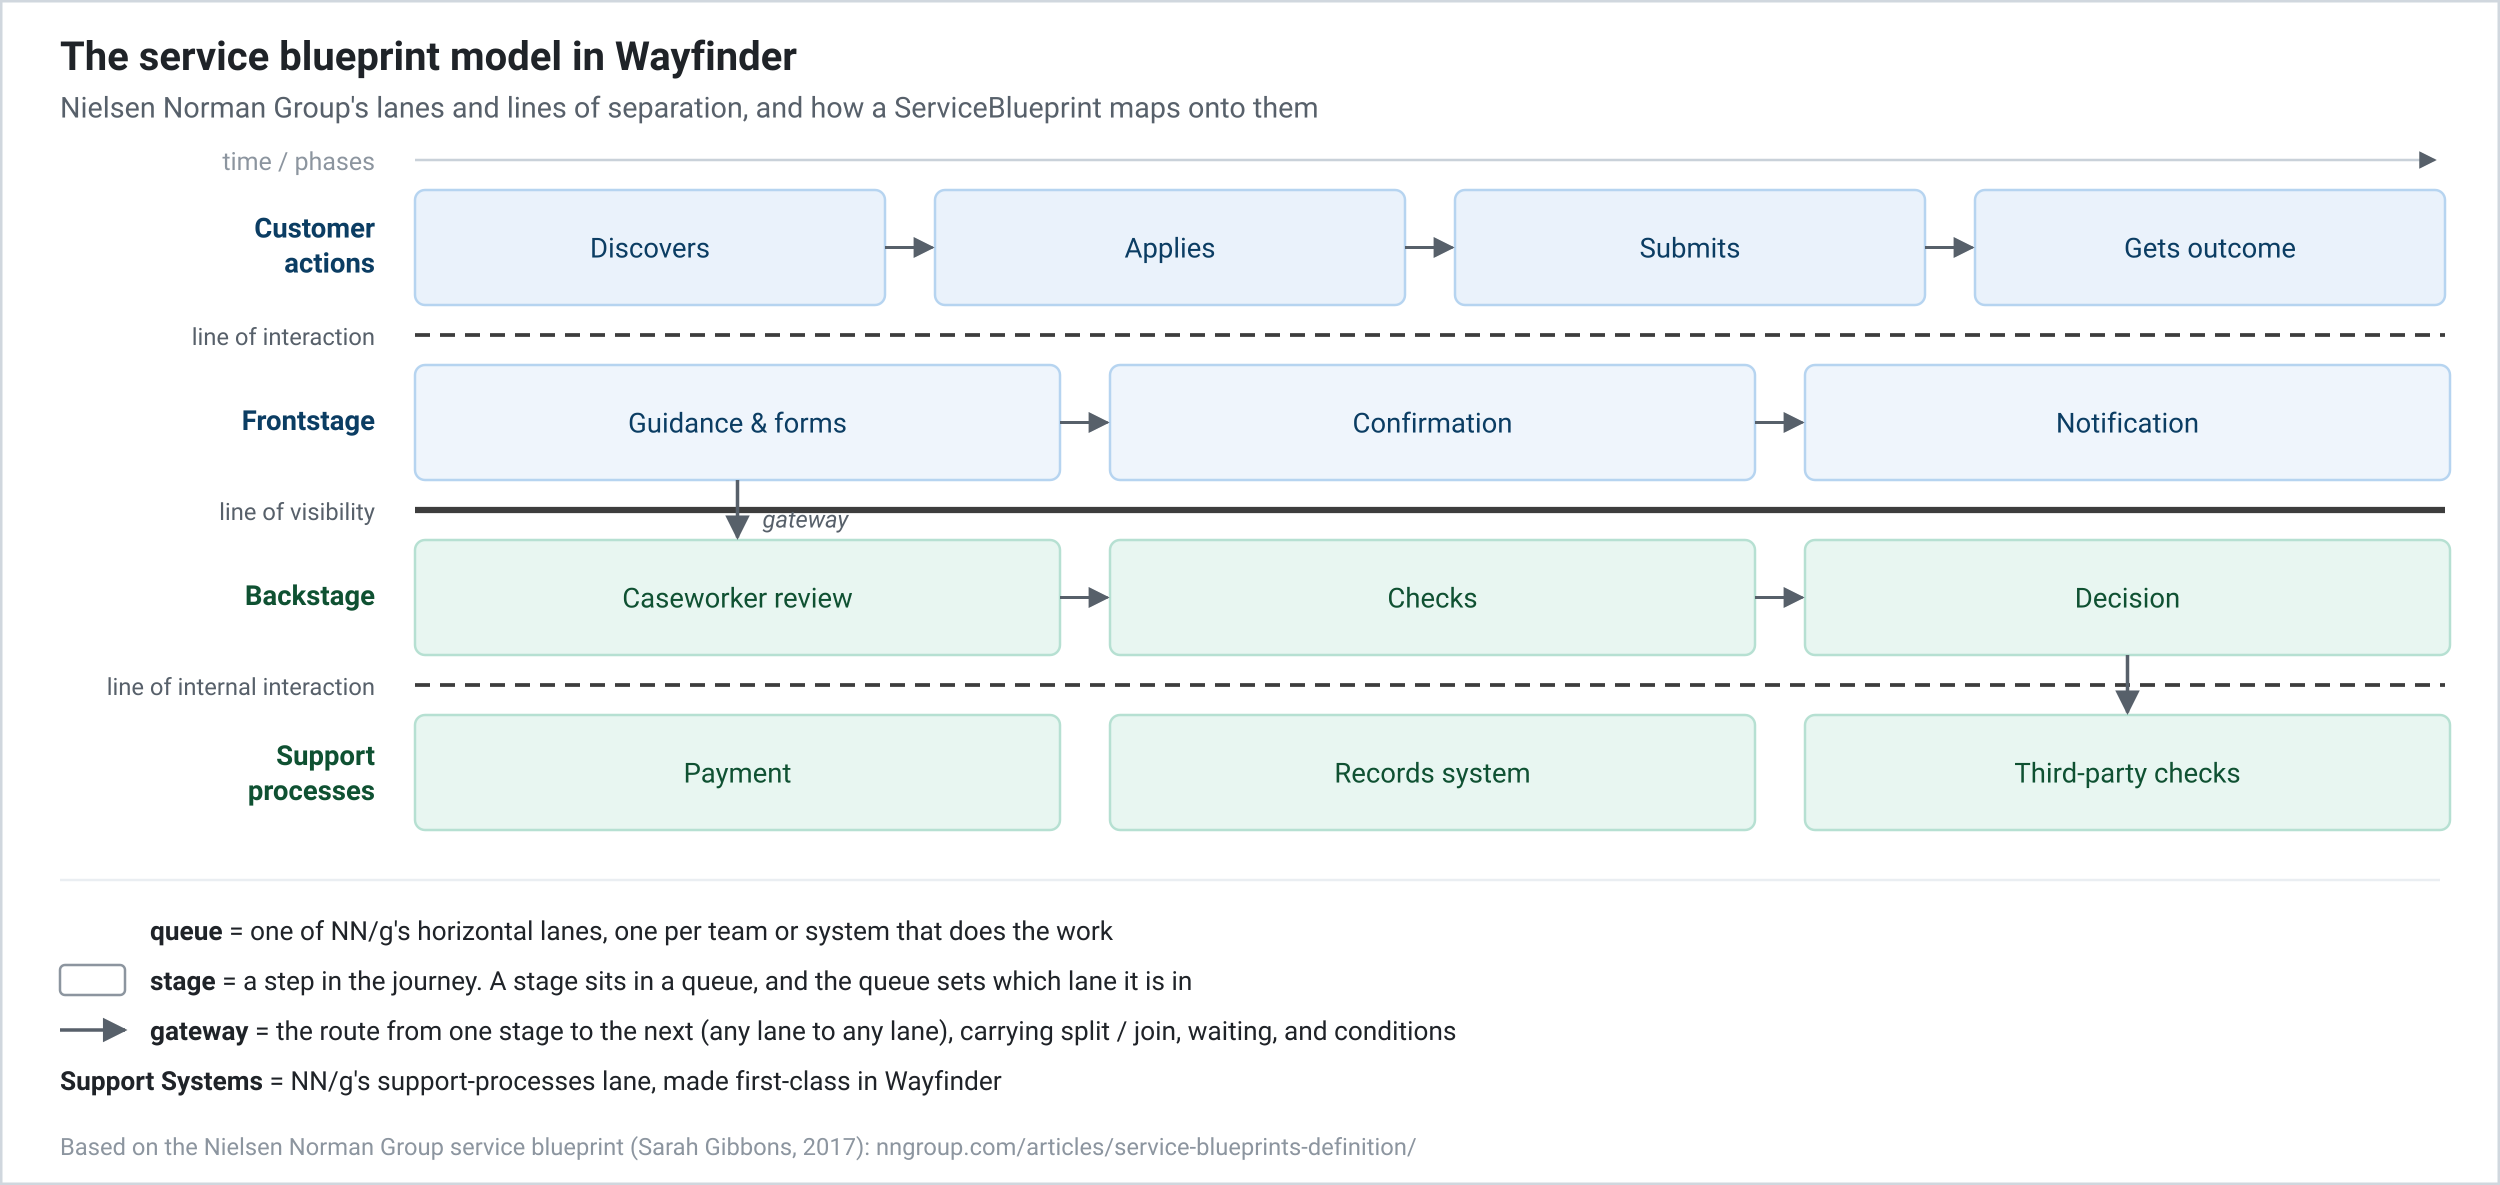
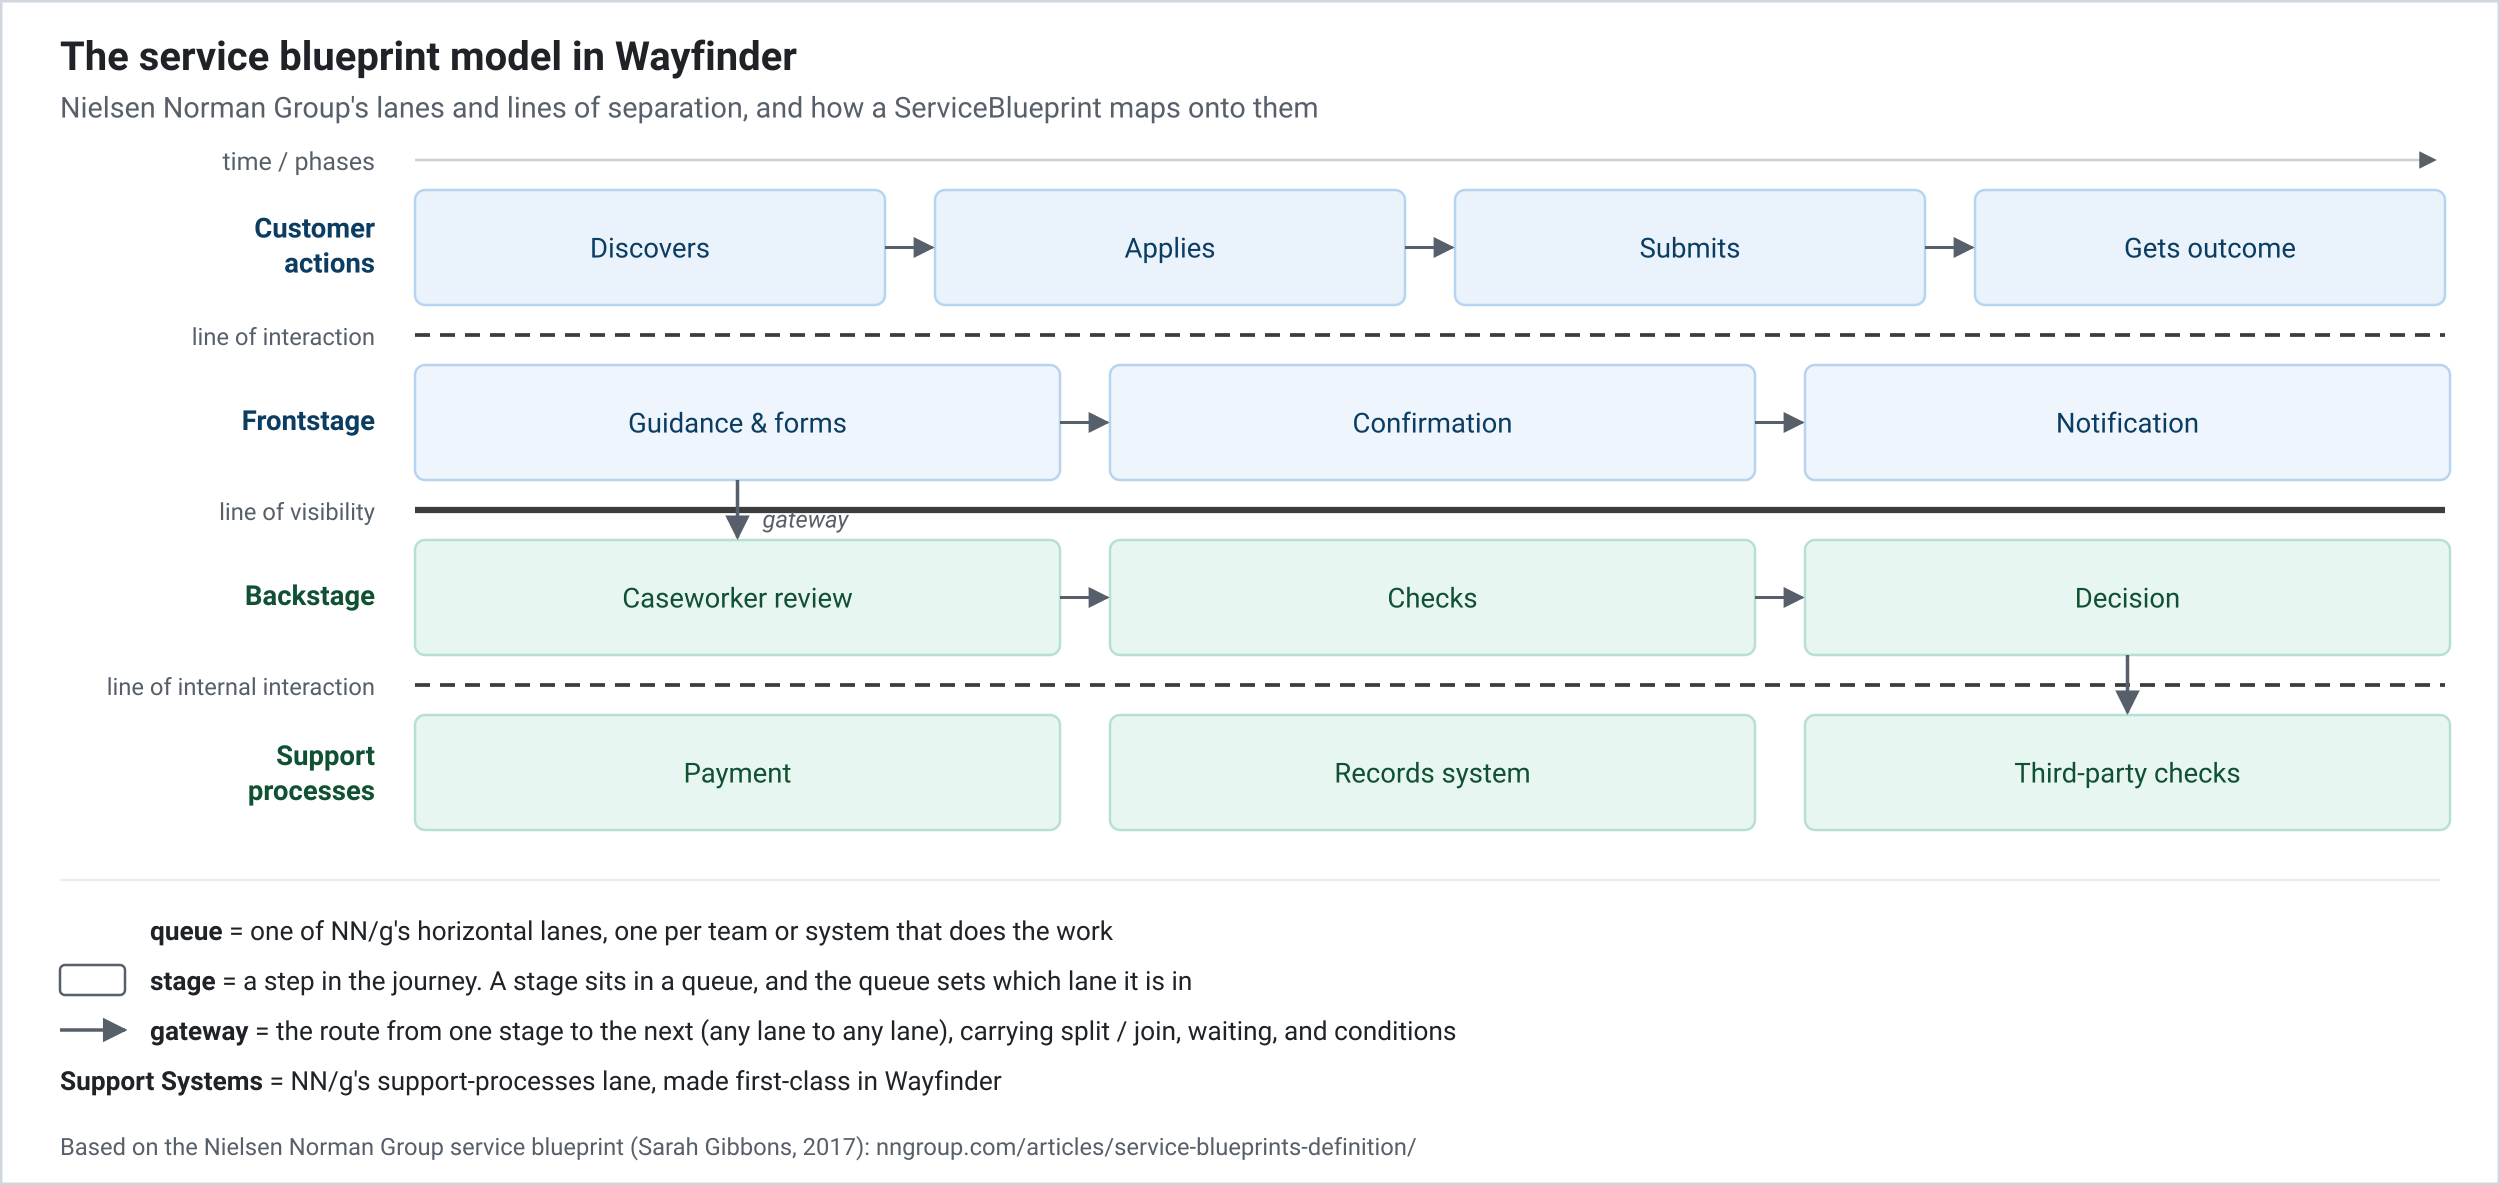
- <svg xmlns="http://www.w3.org/2000/svg" viewBox="0 0 1000 474" font-family="-apple-system, BlinkMacSystemFont, 'Segoe UI', Roboto, Helvetica, Arial, sans-serif">
+ <svg xmlns="http://www.w3.org/2000/svg" role="img" aria-labelledby="sbm-title sbm-desc" viewBox="0 0 1000 474" font-family="-apple-system, BlinkMacSystemFont, 'Segoe UI', Roboto, Helvetica, Arial, sans-serif">
  <rect x="0" y="0" width="1000" height="474" fill="#ffffff" />
  <rect x="0.5" y="0.5" width="999" height="473" fill="none" stroke="#d0d7de" />
  <defs>
    <marker id="arrow" viewBox="0 0 10 10" refX="9" refY="5" markerWidth="7" markerHeight="7" orient="auto-start-reverse">
      <path d="M0 0 L10 5 L0 10 z" fill="#57606a" />
    </marker>
  </defs>
  <text x="24" y="28" font-size="16" font-weight="700" fill="#1f2328">The service blueprint model in Wayfinder</text>
  <text x="24" y="47" font-size="11.5" fill="#57606a">Nielsen Norman Group's lanes and lines of separation, and how a ServiceBlueprint maps onto them</text>
-   <text x="150" y="68" font-size="10" fill="#8c959f" text-anchor="end">time / phases</text>
+   <text x="150" y="68" font-size="10" fill="#57606a" text-anchor="end">time / phases</text>
  <line x1="166" y1="64" x2="974" y2="64" stroke="#c9d1d9" stroke-width="1" marker-end="url(#arrow)" />
  <text x="150" y="95" font-size="11" font-weight="700" fill="#0b3d63" text-anchor="end">Customer</text>
  <text x="150" y="109" font-size="11" font-weight="700" fill="#0b3d63" text-anchor="end">actions</text>
  <g fill="#eaf2fb" stroke="#b6d4f0">
    <rect x="166" y="76" width="188" height="46" rx="4" />
    <rect x="374" y="76" width="188" height="46" rx="4" />
    <rect x="582" y="76" width="188" height="46" rx="4" />
    <rect x="790" y="76" width="188" height="46" rx="4" />
  </g>
  <g font-size="11" fill="#0b3d63" text-anchor="middle">
    <text x="260" y="103">Discovers</text>
    <text x="468" y="103">Applies</text>
    <text x="676" y="103">Submits</text>
    <text x="884" y="103">Gets outcome</text>
  </g>
  <g stroke="#57606a" stroke-width="1.2" marker-end="url(#arrow)">
    <line x1="354" y1="99" x2="373" y2="99" />
    <line x1="562" y1="99" x2="581" y2="99" />
    <line x1="770" y1="99" x2="789" y2="99" />
  </g>
  <line x1="166" y1="134" x2="978" y2="134" stroke="#3d3d3d" stroke-width="1.5" stroke-dasharray="6 4" />
  <text x="150" y="138" font-size="9.5" fill="#57606a" text-anchor="end">line of interaction</text>
  <text x="150" y="172" font-size="11" font-weight="700" fill="#0b3d63" text-anchor="end">Frontstage</text>
  <g fill="#eff5fc" stroke="#b6d4f0">
    <rect x="166" y="146" width="258" height="46" rx="4" />
    <rect x="444" y="146" width="258" height="46" rx="4" />
    <rect x="722" y="146" width="258" height="46" rx="4" />
  </g>
  <g font-size="11" fill="#0b3d63" text-anchor="middle">
    <text x="295" y="173">Guidance &amp; forms</text>
    <text x="573" y="173">Confirmation</text>
    <text x="851" y="173">Notification</text>
  </g>
  <g stroke="#57606a" stroke-width="1.2" marker-end="url(#arrow)">
    <line x1="424" y1="169" x2="443" y2="169" />
    <line x1="702" y1="169" x2="721" y2="169" />
  </g>
  <line x1="166" y1="204" x2="978" y2="204" stroke="#3d3d3d" stroke-width="2.5" />
  <text x="150" y="208" font-size="9.5" fill="#57606a" text-anchor="end">line of visibility</text>
  <text x="150" y="242" font-size="11" font-weight="700" fill="#0f5132" text-anchor="end">Backstage</text>
  <g fill="#e8f6f1" stroke="#b6e0d2">
    <rect x="166" y="216" width="258" height="46" rx="4" />
    <rect x="444" y="216" width="258" height="46" rx="4" />
    <rect x="722" y="216" width="258" height="46" rx="4" />
  </g>
  <g font-size="11" fill="#0f5132" text-anchor="middle">
    <text x="295" y="243">Caseworker review</text>
    <text x="573" y="243">Checks</text>
    <text x="851" y="243">Decision</text>
  </g>
  <g stroke="#57606a" stroke-width="1.2" marker-end="url(#arrow)">
    <line x1="424" y1="239" x2="443" y2="239" />
    <line x1="702" y1="239" x2="721" y2="239" />
  </g>
  <line x1="166" y1="274" x2="978" y2="274" stroke="#3d3d3d" stroke-width="1.5" stroke-dasharray="6 4" />
  <text x="150" y="278" font-size="9.5" fill="#57606a" text-anchor="end">line of internal interaction</text>
  <text x="150" y="306" font-size="11" font-weight="700" fill="#0f5132" text-anchor="end">Support</text>
  <text x="150" y="320" font-size="11" font-weight="700" fill="#0f5132" text-anchor="end">processes</text>
  <g fill="#e8f6f1" stroke="#b6e0d2">
    <rect x="166" y="286" width="258" height="46" rx="4" />
    <rect x="444" y="286" width="258" height="46" rx="4" />
    <rect x="722" y="286" width="258" height="46" rx="4" />
  </g>
  <g font-size="11" fill="#0f5132" text-anchor="middle">
    <text x="295" y="313">Payment</text>
    <text x="573" y="313">Records system</text>
    <text x="851" y="313">Third-party checks</text>
  </g>
  <g stroke="#57606a" stroke-width="1.4" marker-end="url(#arrow)">
    <line x1="295" y1="192" x2="295" y2="215" />
    <line x1="851" y1="262" x2="851" y2="285" />
  </g>
  <text x="305" y="211" font-size="9.5" font-style="italic" fill="#57606a">gateway</text>
  <line x1="24" y1="352" x2="976" y2="352" stroke="#eaeef2" />
  <g font-size="10.5" fill="#1f2328">
    <text x="60" y="376">
      <tspan font-weight="700">queue</tspan> = one of NN/g's horizontal lanes, one per team or system that does the work</text>
-     <rect x="24" y="386" width="26" height="12" rx="2" fill="#ffffff" stroke="#8c959f" />
+     <rect x="24" y="386" width="26" height="12" rx="2" fill="#ffffff" stroke="#57606a" />
    <text x="60" y="396">
      <tspan font-weight="700">stage</tspan> = a step in the journey. A stage sits in a queue, and the queue sets which lane it is in</text>
    <line x1="24" y1="412" x2="50" y2="412" stroke="#57606a" stroke-width="1.4" marker-end="url(#arrow)" />
    <text x="60" y="416">
      <tspan font-weight="700">gateway</tspan> = the route from one stage to the next (any lane to any lane), carrying split / join, waiting, and conditions</text>
    <text x="24" y="436">
      <tspan font-weight="700">Support Systems</tspan> = NN/g's support-processes lane, made first-class in Wayfinder</text>
  </g>
-   <text x="24" y="462" font-size="9.5" fill="#8c959f">Based on the Nielsen Norman Group service blueprint (Sarah Gibbons, 2017): nngroup.com/articles/service-blueprints-definition/</text>
+   <text x="24" y="462" font-size="9.5" fill="#57606a">Based on the Nielsen Norman Group service blueprint (Sarah Gibbons, 2017): nngroup.com/articles/service-blueprints-definition/</text>
</svg>
